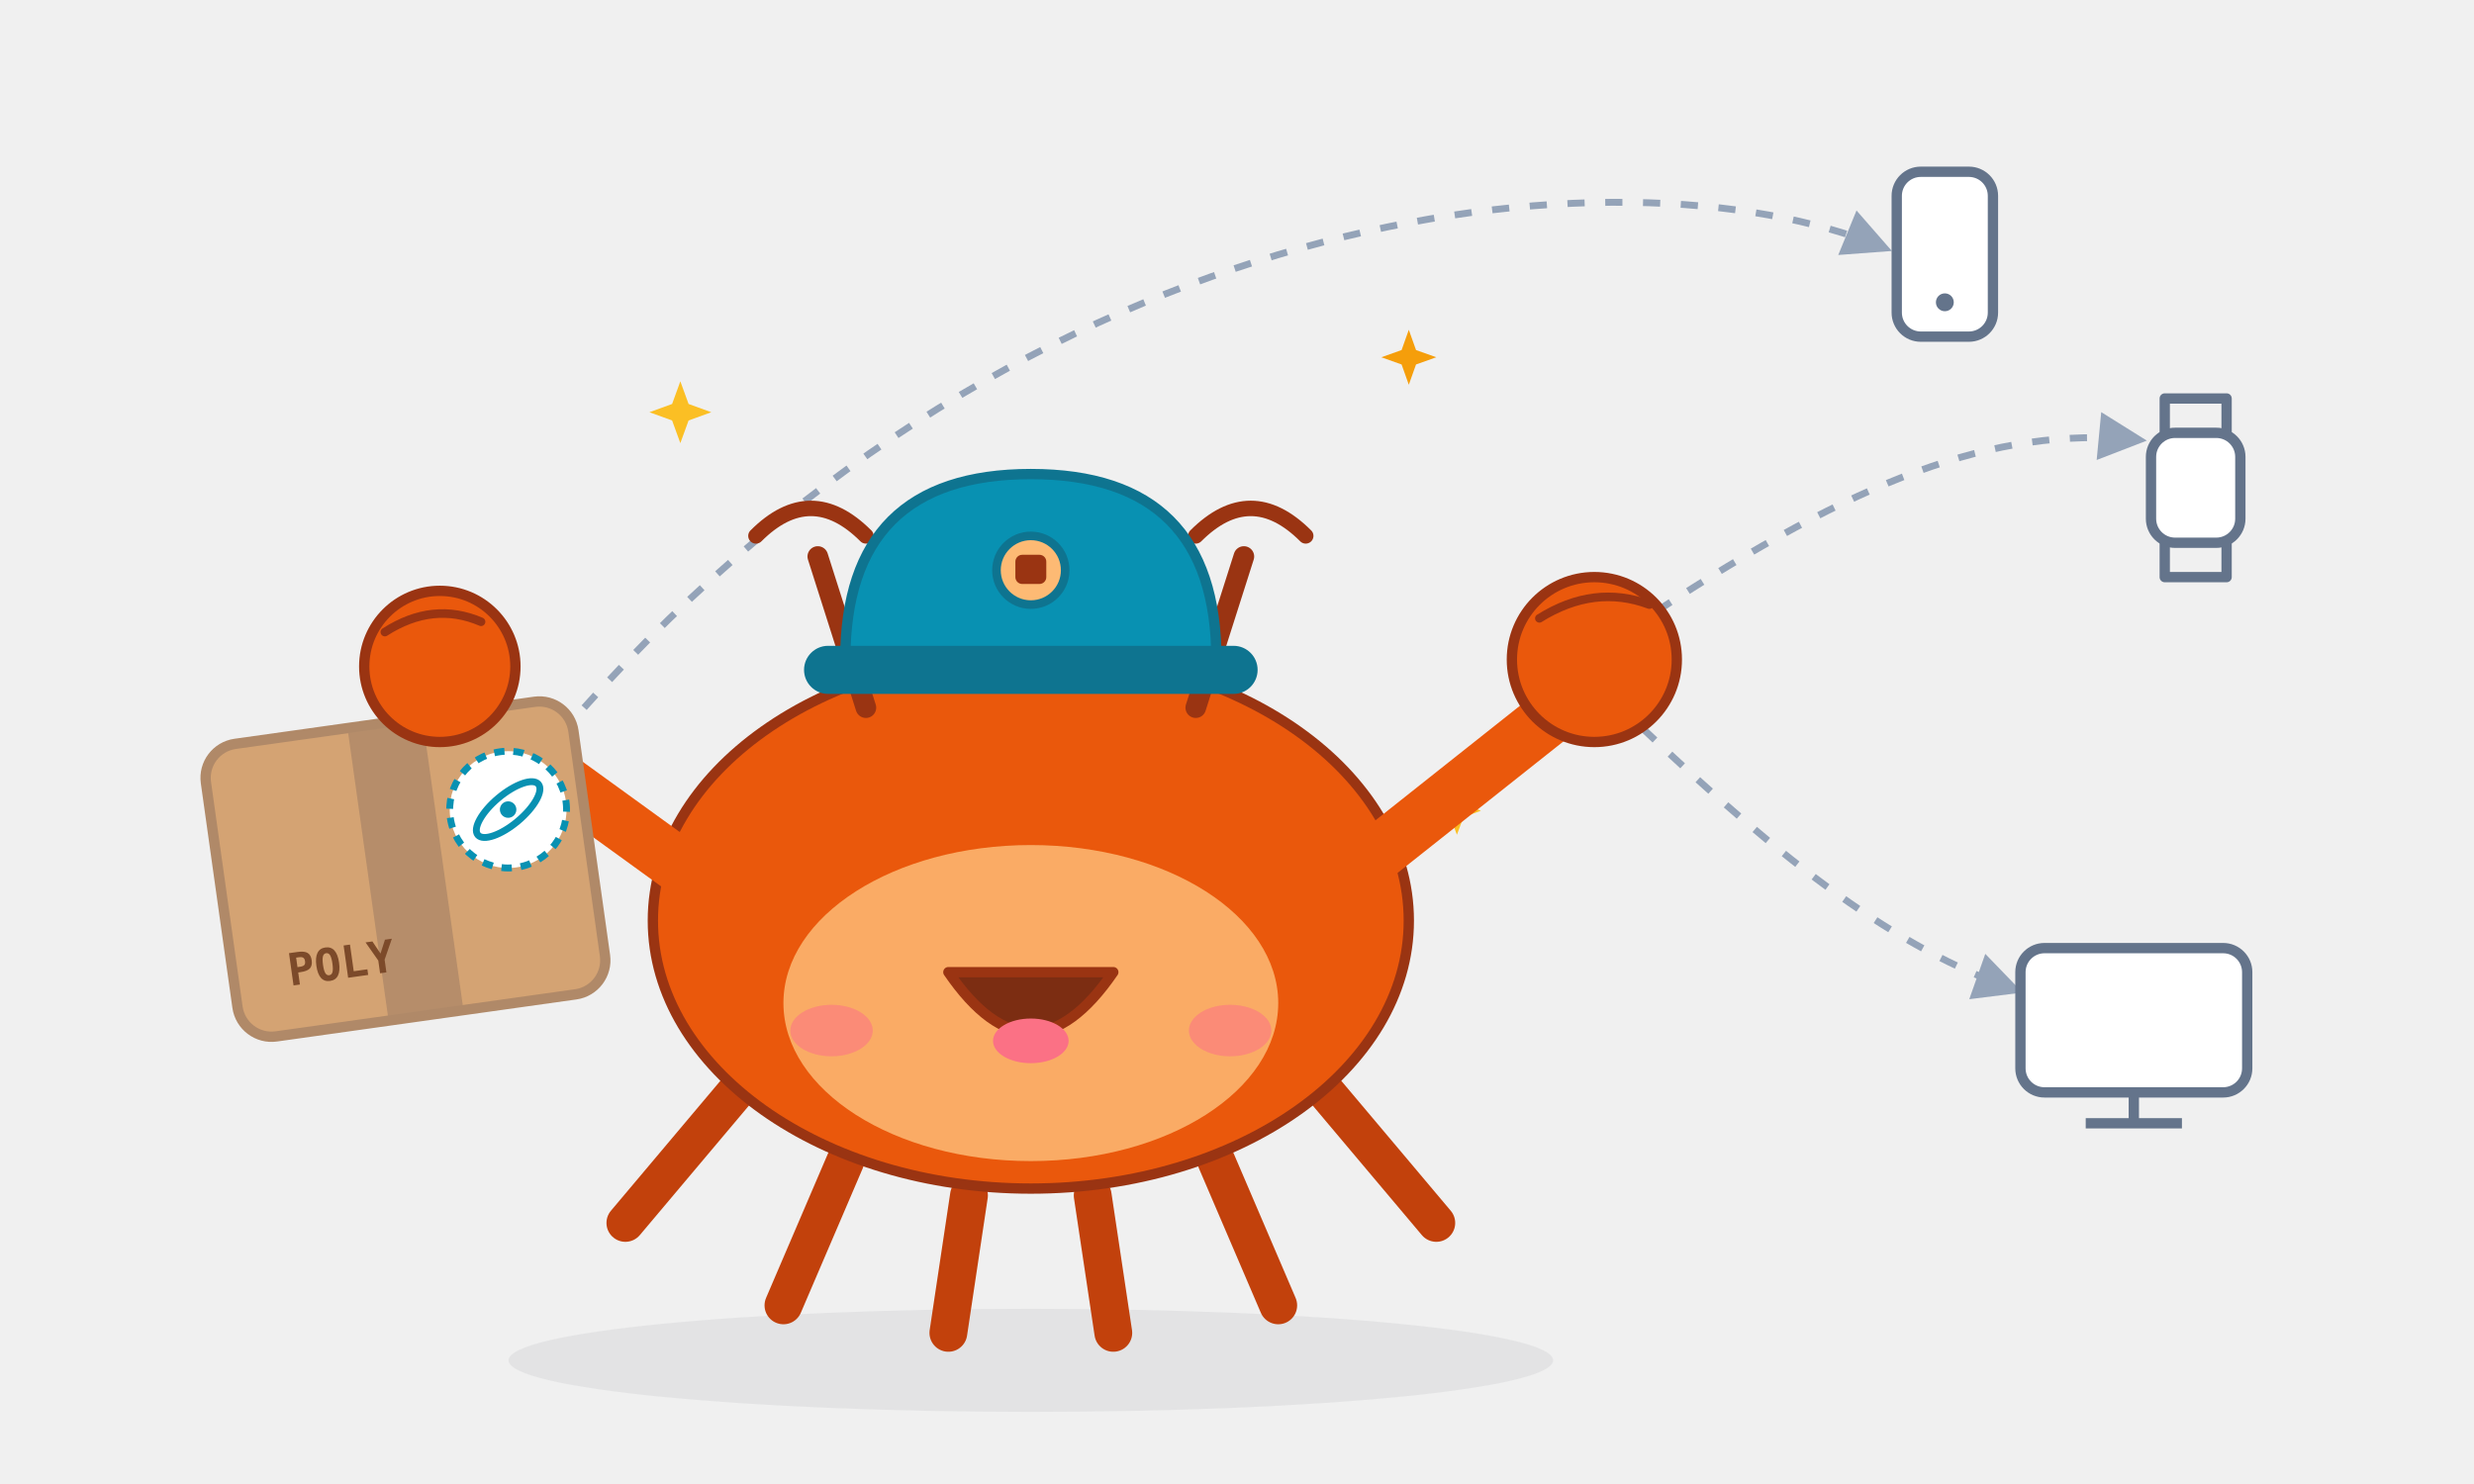
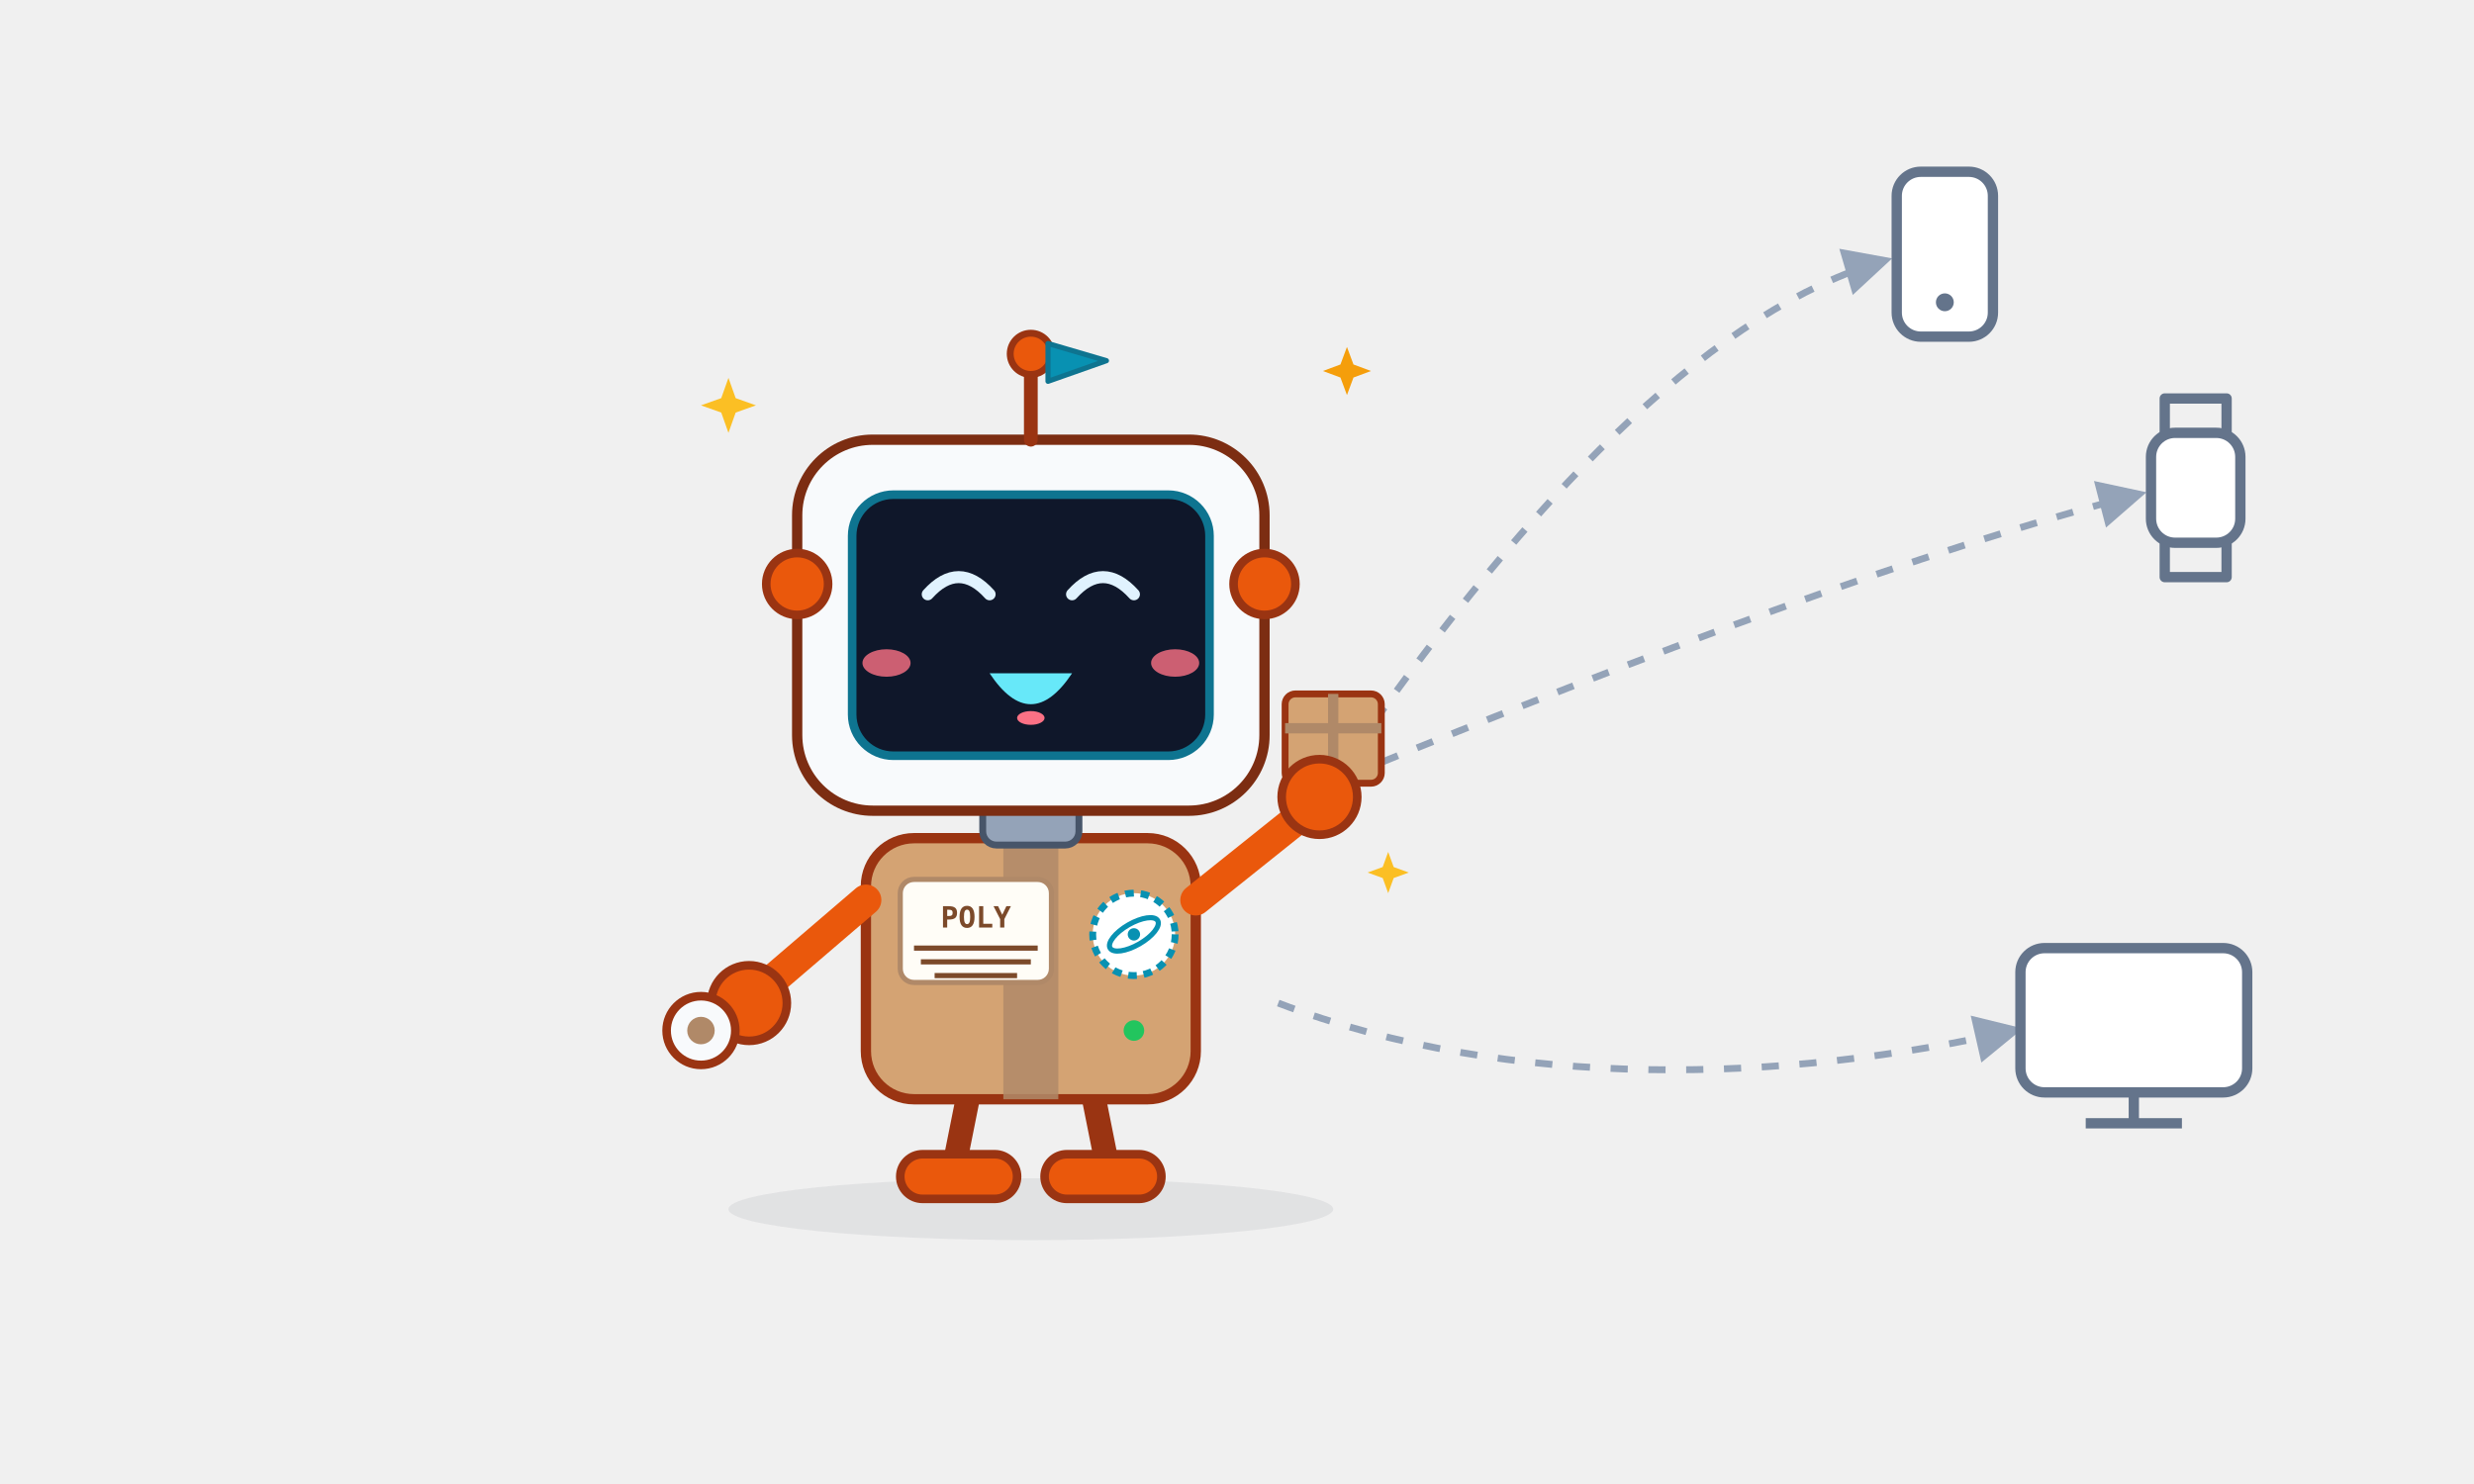
<svg xmlns="http://www.w3.org/2000/svg" width="640" height="384" viewBox="0 0 720 432" role="img" aria-labelledby="pax-t pax-d">
  <style>
-     .pax-crab { animation: pax-bounce 1.7s ease-in-out infinite; }
+     .pax-bot { animation: pax-bounce 1.7s ease-in-out infinite; }
    .pax-sparkle { animation: pax-sparkle 1.4s ease-in-out infinite; }
    .pax-sparkle-b { animation-delay: -0.45s; }
    .pax-sparkle-c { animation-delay: -0.9s; }
-   @keyframes pax-bounce { 0%, 100% { transform: translateY(0); } 50% { transform: translateY(-10px); } }
+   @keyframes pax-bounce { 0%, 100% { transform: translateY(0); } 50% { transform: translateY(-6px); } }
  @keyframes pax-sparkle { 0%, 100% { opacity: 0.25; transform: scale(0.72); } 50% { opacity: 1; transform: scale(1.18); } }
  @media (prefers-reduced-motion: reduce) {
-     .pax-crab, [class*="pax-"] { animation: none !important; }
+     [class*="pax-"] { animation: none !important; }
  }
  </style>
  <defs>
    <marker id="pax-arrow" viewBox="0 0 10 10" refX="8" refY="5" markerWidth="7" markerHeight="7" orient="auto-start-reverse">
      <path d="M0,0 L10,5 L0,10 z" fill="#94a3b8" />
    </marker>
+     <clipPath id="pax-screen-clip">
+       <rect x="248" y="144" width="104" height="76" rx="12" />
+     </clipPath>
  </defs>
-   <path d="M170,206 C 300,60 470,40 548,72" fill="none" stroke="#94a3b8" stroke-width="2" stroke-dasharray="5 6" marker-end="url(#pax-arrow)" />
-   <path d="M482,178 C 540,140 580,124 622,128" fill="none" stroke="#94a3b8" stroke-width="2" stroke-dasharray="5 6" marker-end="url(#pax-arrow)" />
-   <path d="M478,212 C 520,252 552,276 586,288" fill="none" stroke="#94a3b8" stroke-width="2" stroke-dasharray="5 6" marker-end="url(#pax-arrow)" />
+   <path d="M400,210 C 450,140 500,90 548,76" fill="none" stroke="#94a3b8" stroke-width="2" stroke-dasharray="5 6" marker-end="url(#pax-arrow)" />
+   <path d="M392,226 C 480,190 560,160 622,144" fill="none" stroke="#94a3b8" stroke-width="2" stroke-dasharray="5 6" marker-end="url(#pax-arrow)" />
+   <path d="M372,292 C 440,318 520,315 586,300" fill="none" stroke="#94a3b8" stroke-width="2" stroke-dasharray="5 6" marker-end="url(#pax-arrow)" />
  <g stroke="#64748b" stroke-width="3" fill="#ffffff" stroke-linejoin="round">
    <rect x="552" y="50" width="28" height="48" rx="7" />
    <rect x="626" y="126" width="26" height="32" rx="7" />
    <path d="M630,126 v-10 h18 v10 M630,158 v10 h18 v-10" fill="none" />
    <rect x="588" y="276" width="66" height="42" rx="7" />
    <path d="M621,318 v9 M607,327 h28" fill="none" />
  </g>
  <circle cx="566" cy="88" r="2.6" fill="#64748b" stroke="none" />
-   <ellipse cx="300" cy="396" rx="152" ry="15" fill="#0f172a" opacity="0.06" />
-   <g class="pax-crab">
-     <g stroke="#c2410c" stroke-width="11" stroke-linecap="round" fill="none">
-       <path d="M214,318 L182,356" />
-       <path d="M246,338 L228,380" />
-       <path d="M282,348 L276,388" />
-       <path d="M386,318 L418,356" />
-       <path d="M354,338 L372,380" />
-       <path d="M318,348 L324,388" />
+   <ellipse cx="300" cy="352" rx="88" ry="9" fill="#0f172a" opacity="0.07" />
+   <g class="pax-bot">
+     <g stroke="#9a3412" stroke-width="7" stroke-linecap="round" fill="none">
+       <path d="M282,318 L278,338" />
+       <path d="M318,318 L322,338" />
    </g>
-     <ellipse cx="300" cy="268" rx="110" ry="78" fill="#ea580c" stroke="#9a3412" stroke-width="3" />
-     <ellipse cx="300" cy="292" rx="72" ry="46" fill="#fdba74" opacity="0.85" />
+     <rect x="262" y="336" width="34" height="13" rx="6.5" fill="#ea580c" stroke="#9a3412" stroke-width="2.5" />
+     <rect x="304" y="336" width="34" height="13" rx="6.5" fill="#ea580c" stroke="#9a3412" stroke-width="2.5" />
+     <rect x="252" y="244" width="96" height="76" rx="14" fill="#d4a373" stroke="#9a3412" stroke-width="3" />
+     <rect x="292" y="244" width="16" height="76" fill="#b08968" opacity="0.85" />
+     <rect x="262" y="256" width="44" height="30" rx="4" fill="#fffdf7" stroke="#b08968" stroke-width="1.5" />
+     <text x="284" y="270" text-anchor="middle" font-size="8.5" font-weight="700" font-family="'JetBrains Mono', ui-monospace, 'PingFang SC', 'Microsoft YaHei', monospace" fill="#7c4a2a">POLY</text>
+     <path d="M266,276 h36 M268,280 h32 M272,284 h24" stroke="#7c4a2a" stroke-width="1.5" />
+     <circle cx="330" cy="272" r="12" fill="#ffffff" stroke="#0891b2" stroke-width="2" stroke-dasharray="2.5 2" />
+     <ellipse cx="330" cy="272" rx="8" ry="3.2" fill="none" stroke="#0891b2" stroke-width="1.5" transform="rotate(-30 330 272)" />
+     <circle cx="330" cy="272" r="1.8" fill="#0891b2" />
+     <circle cx="330" cy="300" r="3" fill="#22c55e" />
+     <rect x="286" y="232" width="28" height="14" rx="4" fill="#94a3b8" stroke="#475569" stroke-width="2" />
+     <rect x="232" y="128" width="136" height="108" rx="22" fill="#f8fafc" stroke="#7c2d12" stroke-width="3" />
+     <rect x="248" y="144" width="104" height="76" rx="12" fill="#0f172a" stroke="#0e7490" stroke-width="2.5" />
    <g class="pax-face pax-face-joy">
-       <ellipse cx="242" cy="300" rx="12" ry="7.5" fill="#fb7185" opacity="0.55" />
-       <ellipse cx="358" cy="300" rx="12" ry="7.5" fill="#fb7185" opacity="0.55" />
-       <path d="M276,283 Q300,318 324,283 Z" fill="#7c2d12" stroke="#9a3412" stroke-width="3" stroke-linejoin="round" />
-       <ellipse cx="300" cy="303" rx="11" ry="6.5" fill="#fb7185" />
-       <path d="M220,156 Q236,140 252,156" fill="none" stroke="#9a3412" stroke-width="4.5" stroke-linecap="round" />
-       <path d="M348,156 Q364,140 380,156" fill="none" stroke="#9a3412" stroke-width="4.5" stroke-linecap="round" />
-       <g transform="translate(198,120)">
-         <path class="pax-sparkle" d="M0,-9 L2.4,-2.4 L9,0 L2.4,2.4 L0,9 L-2.4,2.4 L-9,0 L-2.4,-2.4 Z" fill="#fbbf24" />
+       <g clip-path="url(#pax-screen-clip)">
+         <ellipse cx="258" cy="193" rx="7" ry="4" fill="#fb7185" opacity="0.8" />
+         <ellipse cx="342" cy="193" rx="7" ry="4" fill="#fb7185" opacity="0.8" />
+         <path d="M288,196 Q300,214 312,196 Z" fill="#67e8f9" />
+         <ellipse cx="300" cy="209" rx="4" ry="2" fill="#fb7185" />
+         <path d="M270,173 Q279,163 288,173" fill="none" stroke="#e0f2fe" stroke-width="3.5" stroke-linecap="round" />
+         <path d="M312,173 Q321,163 330,173" fill="none" stroke="#e0f2fe" stroke-width="3.5" stroke-linecap="round" />
      </g>
-       <g transform="translate(410,104)">
-         <path class="pax-sparkle pax-sparkle-b" d="M0,-8 L2.1,-2.1 L8,0 L2.1,2.1 L0,8 L-2.1,2.1 L-8,0 L-2.1,-2.1 Z" fill="#f59e0b" />
+       <g transform="translate(212,118)">
+         <path class="pax-sparkle" d="M0,-8 L2.1,-2.1 L8,0 L2.1,2.1 L0,8 L-2.1,2.1 L-8,0 L-2.1,-2.1 Z" fill="#fbbf24" />
      </g>
-       <g transform="translate(424,236)">
-         <path class="pax-sparkle pax-sparkle-c" d="M0,-7 L1.9,-1.9 L7,0 L1.9,1.9 L0,7 L-1.9,1.9 L-7,0 L-1.9,-1.9 Z" fill="#fbbf24" />
+       <g transform="translate(392,108)">
+         <path class="pax-sparkle pax-sparkle-b" d="M0,-7 L1.9,-1.9 L7,0 L1.9,1.9 L0,7 L-1.9,1.9 L-7,0 L-1.9,-1.9 Z" fill="#f59e0b" />
+       </g>
+       <g transform="translate(404,254)">
+         <path class="pax-sparkle pax-sparkle-c" d="M0,-6 L1.6,-1.6 L6,0 L1.6,1.6 L0,6 L-1.6,1.6 L-6,0 L-1.6,-1.6 Z" fill="#fbbf24" />
      </g>
    </g>
-     <g stroke="#9a3412" stroke-width="6" stroke-linecap="round">
-       <path d="M252,206 L238,162" />
-       <path d="M348,206 L362,162" />
-     </g>
-     <path d="M246,192 q0,-54 54,-54 q54,0 54,54 z" fill="#0891b2" stroke="#0e7490" stroke-width="3" />
-     <rect x="234" y="188" width="132" height="14" rx="7" fill="#0e7490" />
-     <circle cx="300" cy="166" r="10" fill="#fdba74" stroke="#0e7490" stroke-width="2.5" />
-     <rect x="295.5" y="161.5" width="9" height="8.5" rx="2" fill="#9a3412" />
-     <path d="M206,258 L148,216" stroke="#ea580c" stroke-width="16" stroke-linecap="round" />
-     <g transform="rotate(-8 118 253)">
-       <rect x="64" y="210" width="108" height="86" rx="10" fill="#d4a373" stroke="#b08968" stroke-width="3" />
-       <rect x="107" y="210" width="22" height="86" fill="#b08968" opacity="0.85" />
-       <circle cx="150" cy="240" r="17" fill="#ffffff" stroke="#0891b2" stroke-width="2" stroke-dasharray="3 2.6" />
-       <ellipse cx="150" cy="240" rx="11.5" ry="4.4" fill="none" stroke="#0891b2" stroke-width="2" transform="rotate(-32 150 240)" />
-       <circle cx="150" cy="240" r="2.4" fill="#0891b2" />
-       <text x="80" y="282" font-size="13" font-family="'JetBrains Mono', ui-monospace, 'PingFang SC', 'Microsoft YaHei', monospace" font-weight="700" fill="#7c4a2a">POLY</text>
-     </g>
-     <circle cx="128" cy="194" r="22" fill="#ea580c" stroke="#9a3412" stroke-width="3" />
-     <path d="M112,184 q14,-9 28,-3" fill="none" stroke="#9a3412" stroke-width="2.5" stroke-linecap="round" />
-     <path d="M394,254 L452,208" stroke="#ea580c" stroke-width="16" stroke-linecap="round" />
-     <circle cx="464" cy="192" r="24" fill="#ea580c" stroke="#9a3412" stroke-width="3" />
-     <path d="M448,180 q16,-10 32,-4" fill="none" stroke="#9a3412" stroke-width="2.5" stroke-linecap="round" />
+     <circle cx="232" cy="170" r="9" fill="#ea580c" stroke="#9a3412" stroke-width="2.5" />
+     <circle cx="368" cy="170" r="9" fill="#ea580c" stroke="#9a3412" stroke-width="2.5" />
+     <path d="M300,128 L300,106" stroke="#9a3412" stroke-width="4" stroke-linecap="round" />
+     <circle cx="300" cy="103" r="6" fill="#ea580c" stroke="#9a3412" stroke-width="2" />
+     <path d="M305,100 L322,105 L305,111 Z" fill="#0891b2" stroke="#0e7490" stroke-width="1.5" stroke-linejoin="round" />
+     <path d="M252,262 L224,286" stroke="#ea580c" stroke-width="9" stroke-linecap="round" />
+     <circle cx="218" cy="292" r="11" fill="#ea580c" stroke="#9a3412" stroke-width="2.5" />
+     <circle cx="204" cy="300" r="10" fill="#f8fafc" stroke="#9a3412" stroke-width="2.5" />
+     <circle cx="204" cy="300" r="4" fill="#b08968" />
+     <path d="M348,262 L378,238" stroke="#ea580c" stroke-width="9" stroke-linecap="round" />
+     <rect x="374" y="202" width="28" height="26" rx="3" fill="#d4a373" stroke="#9a3412" stroke-width="2" />
+     <path d="M388,202 v26 M374,212 h28" stroke="#b08968" stroke-width="3" />
+     <circle cx="384" cy="232" r="11" fill="#ea580c" stroke="#9a3412" stroke-width="2.5" />
  </g>
</svg>
